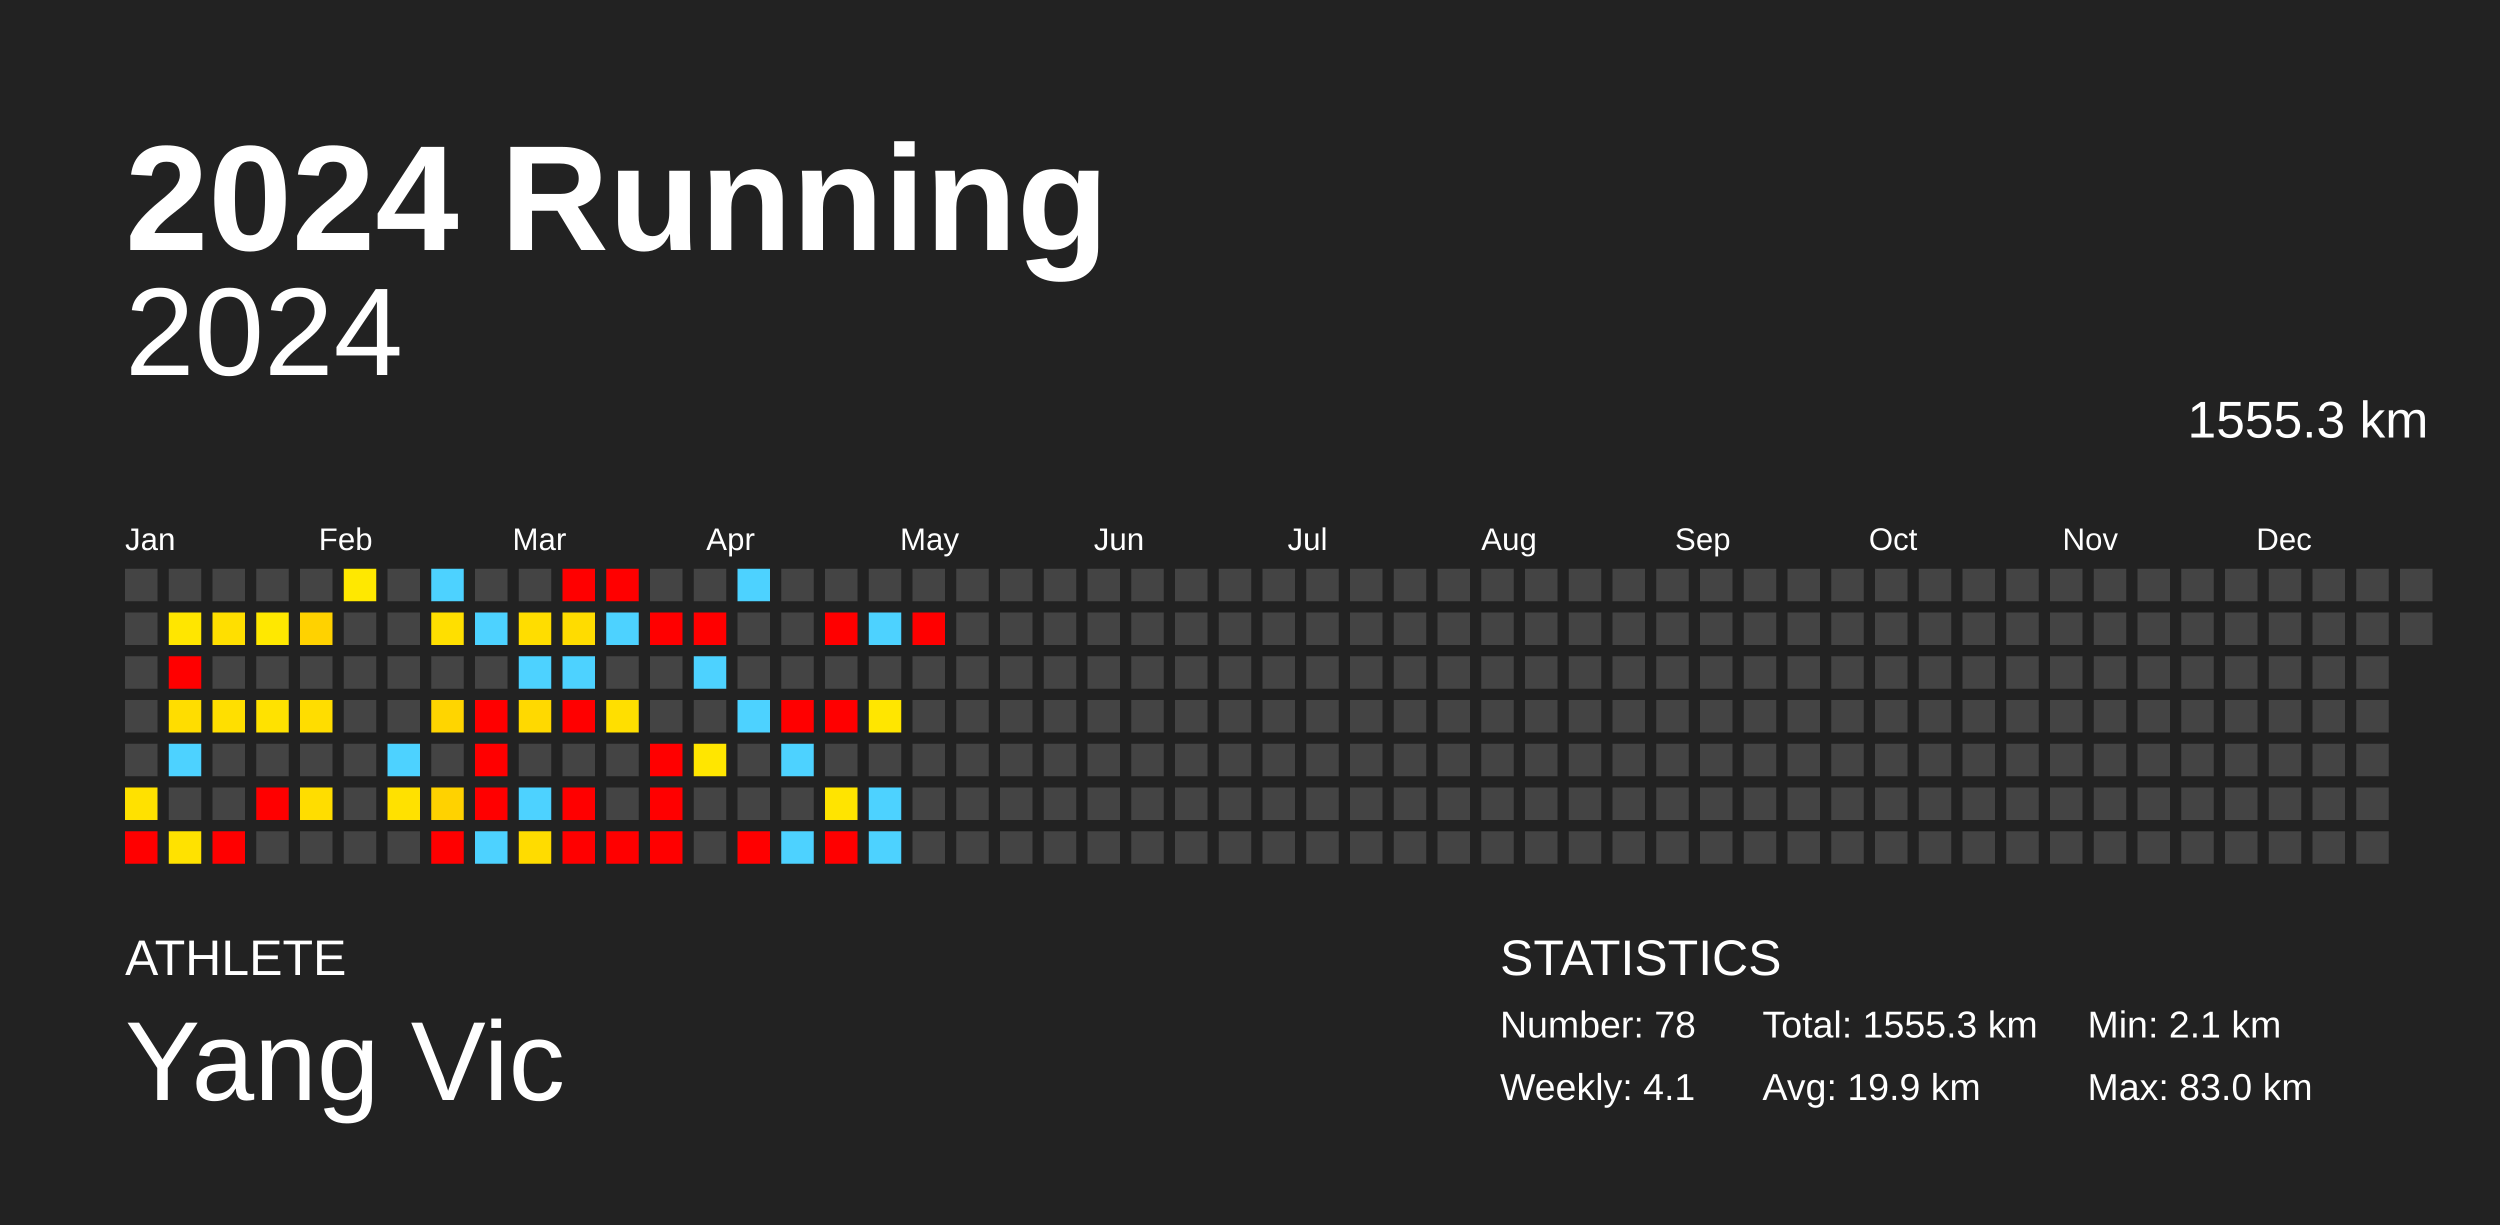
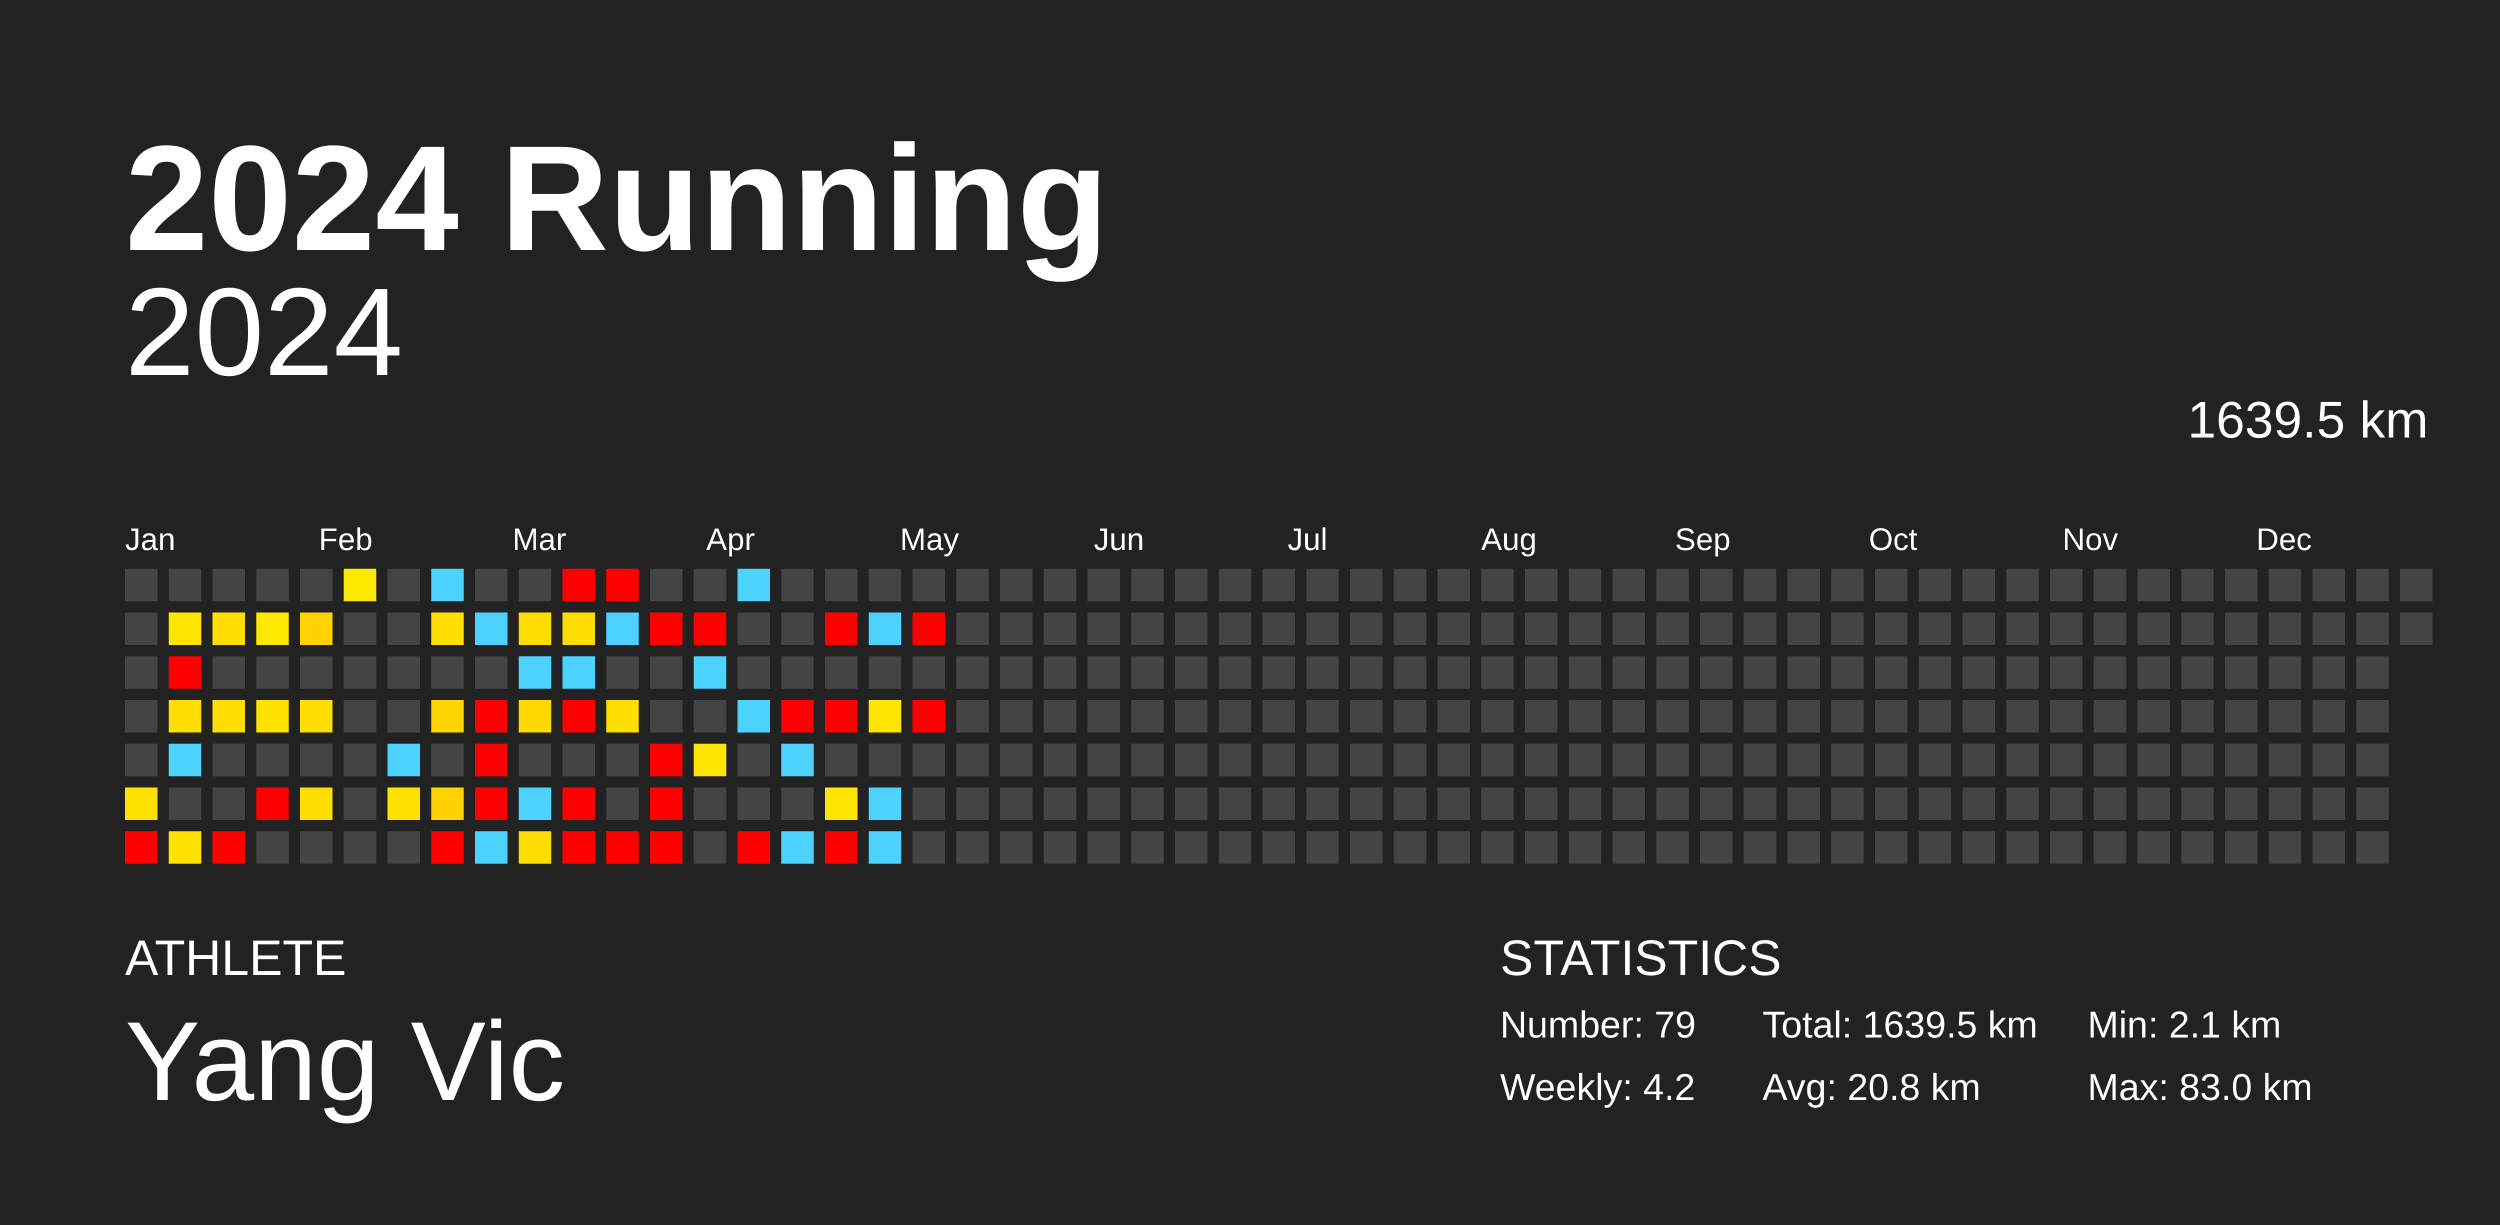
<svg xmlns="http://www.w3.org/2000/svg" baseProfile="full" height="98mm" version="1.1" viewBox="0,0,200,98" width="200mm">
  <defs />
  <rect fill="#222222" height="98" width="200" x="0" y="0" />
  <text fill="#FFFFFF" style="font-size:12px; font-family:Arial; font-weight:bold;" x="10" y="20">2024 Running</text>
  <text fill="#FFFFFF" style="font-size:4px; font-family:Arial" x="10" y="78">ATHLETE</text>
  <text fill="#FFFFFF" style="font-size:9px; font-family:Arial" x="10" y="88">Yang Vic</text>
  <text fill="#FFFFFF" style="font-size:4px; font-family:Arial" x="120" y="78">STATISTICS</text>
-   <text fill="#FFFFFF" style="font-size:3px; font-family:Arial" x="120" y="83">Number: 78</text>
-   <text fill="#FFFFFF" style="font-size:3px; font-family:Arial" x="120" y="88">Weekly: 4.1</text>
-   <text fill="#FFFFFF" style="font-size:3px; font-family:Arial" x="141" y="83">Total: 1555.3 km</text>
-   <text fill="#FFFFFF" style="font-size:3px; font-family:Arial" x="141" y="88">Avg: 19.9 km</text>
+   <text fill="#FFFFFF" style="font-size:3px; font-family:Arial" x="120" y="83">Number: 79</text>
+   <text fill="#FFFFFF" style="font-size:3px; font-family:Arial" x="120" y="88">Weekly: 4.2</text>
+   <text fill="#FFFFFF" style="font-size:3px; font-family:Arial" x="141" y="83">Total: 1639.5 km</text>
+   <text fill="#FFFFFF" style="font-size:3px; font-family:Arial" x="141" y="88">Avg: 20.8 km</text>
  <text fill="#FFFFFF" style="font-size:3px; font-family:Arial" x="167" y="83">Min: 2.1 km</text>
  <text fill="#FFFFFF" style="font-size:3px; font-family:Arial" x="167" y="88">Max: 83.0 km</text>
  <text alignment-baseline="hanging" fill="#FFFFFF" style="font-size:10.0px; font-family:Arial;" x="10" y="30">2024</text>
-   <text alignment-baseline="hanging" fill="#FFFFFF" style="font-size:4.125px; font-family:Arial;" x="175" y="35">1555.3 km</text>
+   <text alignment-baseline="hanging" fill="#FFFFFF" style="font-size:4.125px; font-family:Arial;" x="175" y="35">1639.5 km</text>
  <text fill="#FFFFFF" style="font-size:2.5px; font-family:Arial" x="10.0" y="44">Jan</text>
  <text fill="#FFFFFF" style="font-size:2.5px; font-family:Arial" x="25.5" y="44">Feb</text>
  <text fill="#FFFFFF" style="font-size:2.5px; font-family:Arial" x="41.0" y="44">Mar</text>
  <text fill="#FFFFFF" style="font-size:2.5px; font-family:Arial" x="56.5" y="44">Apr</text>
  <text fill="#FFFFFF" style="font-size:2.5px; font-family:Arial" x="72.0" y="44">May</text>
  <text fill="#FFFFFF" style="font-size:2.5px; font-family:Arial" x="87.5" y="44">Jun</text>
  <text fill="#FFFFFF" style="font-size:2.5px; font-family:Arial" x="103.0" y="44">Jul</text>
  <text fill="#FFFFFF" style="font-size:2.5px; font-family:Arial" x="118.5" y="44">Aug</text>
  <text fill="#FFFFFF" style="font-size:2.5px; font-family:Arial" x="134.0" y="44">Sep</text>
  <text fill="#FFFFFF" style="font-size:2.5px; font-family:Arial" x="149.5" y="44">Oct</text>
  <text fill="#FFFFFF" style="font-size:2.5px; font-family:Arial" x="165.0" y="44">Nov</text>
  <text fill="#FFFFFF" style="font-size:2.5px; font-family:Arial" x="180.5" y="44">Dec</text>
  <rect fill="#444444" height="2.6" width="2.6" x="10.0" y="45.5" />
  <rect fill="#444444" height="2.6" width="2.6" x="10.0" y="49.0" />
  <rect fill="#444444" height="2.6" width="2.6" x="10.0" y="52.5" />
  <rect fill="#444444" height="2.6" width="2.6" x="10.0" y="56.0" />
  <rect fill="#444444" height="2.6" width="2.6" x="10.0" y="59.5" />
  <rect fill="#ffe100" height="2.6" width="2.6" x="10.0" y="63.0" />
  <rect fill="red" height="2.6" width="2.6" x="10.0" y="66.5" />
  <rect fill="#444444" height="2.6" width="2.6" x="13.5" y="45.5" />
  <rect fill="#ffe600" height="2.6" width="2.6" x="13.5" y="49.0" />
  <rect fill="red" height="2.6" width="2.6" x="13.5" y="52.5" />
  <rect fill="#ffdd00" height="2.6" width="2.6" x="13.5" y="56.0" />
  <rect fill="#4dd2ff" height="2.6" width="2.6" x="13.5" y="59.5" />
  <rect fill="#444444" height="2.6" width="2.6" x="13.5" y="63.0" />
  <rect fill="#ffe200" height="2.6" width="2.6" x="13.5" y="66.5" />
  <rect fill="#444444" height="2.6" width="2.6" x="17.0" y="45.5" />
  <rect fill="#ffdf00" height="2.6" width="2.6" x="17.0" y="49.0" />
  <rect fill="#444444" height="2.6" width="2.6" x="17.0" y="52.5" />
  <rect fill="#ffdf00" height="2.6" width="2.6" x="17.0" y="56.0" />
  <rect fill="#444444" height="2.6" width="2.6" x="17.0" y="59.5" />
  <rect fill="#444444" height="2.6" width="2.6" x="17.0" y="63.0" />
  <rect fill="red" height="2.6" width="2.6" x="17.0" y="66.5" />
  <rect fill="#444444" height="2.6" width="2.6" x="20.5" y="45.5" />
  <rect fill="#ffe800" height="2.6" width="2.6" x="20.5" y="49.0" />
  <rect fill="#444444" height="2.6" width="2.6" x="20.5" y="52.5" />
  <rect fill="#ffe200" height="2.6" width="2.6" x="20.5" y="56.0" />
  <rect fill="#444444" height="2.6" width="2.6" x="20.5" y="59.5" />
  <rect fill="red" height="2.6" width="2.6" x="20.5" y="63.0" />
  <rect fill="#444444" height="2.6" width="2.6" x="20.5" y="66.5" />
  <rect fill="#444444" height="2.6" width="2.6" x="24.0" y="45.5" />
  <rect fill="#ffd200" height="2.6" width="2.6" x="24.0" y="49.0" />
  <rect fill="#444444" height="2.6" width="2.6" x="24.0" y="52.5" />
  <rect fill="#ffdd00" height="2.6" width="2.6" x="24.0" y="56.0" />
  <rect fill="#444444" height="2.6" width="2.6" x="24.0" y="59.5" />
  <rect fill="#ffdd00" height="2.6" width="2.6" x="24.0" y="63.0" />
  <rect fill="#444444" height="2.6" width="2.6" x="24.0" y="66.5" />
  <rect fill="#ffe800" height="2.6" width="2.6" x="27.5" y="45.5" />
  <rect fill="#444444" height="2.6" width="2.6" x="27.5" y="49.0" />
  <rect fill="#444444" height="2.6" width="2.6" x="27.5" y="52.5" />
  <rect fill="#444444" height="2.6" width="2.6" x="27.5" y="56.0" />
  <rect fill="#444444" height="2.6" width="2.6" x="27.5" y="59.5" />
  <rect fill="#444444" height="2.6" width="2.6" x="27.5" y="63.0" />
  <rect fill="#444444" height="2.6" width="2.6" x="27.5" y="66.5" />
  <rect fill="#444444" height="2.6" width="2.6" x="31.0" y="45.5" />
  <rect fill="#444444" height="2.6" width="2.6" x="31.0" y="49.0" />
  <rect fill="#444444" height="2.6" width="2.6" x="31.0" y="52.5" />
  <rect fill="#444444" height="2.6" width="2.6" x="31.0" y="56.0" />
  <rect fill="#4dd2ff" height="2.6" width="2.6" x="31.0" y="59.5" />
  <rect fill="#ffe100" height="2.6" width="2.6" x="31.0" y="63.0" />
  <rect fill="#444444" height="2.6" width="2.6" x="31.0" y="66.5" />
  <rect fill="#4dd2ff" height="2.6" width="2.6" x="34.5" y="45.5" />
  <rect fill="#ffdf00" height="2.6" width="2.6" x="34.5" y="49.0" />
  <rect fill="#444444" height="2.6" width="2.6" x="34.5" y="52.5" />
  <rect fill="#ffd500" height="2.6" width="2.6" x="34.5" y="56.0" />
  <rect fill="#444444" height="2.6" width="2.6" x="34.5" y="59.5" />
  <rect fill="#ffd200" height="2.6" width="2.6" x="34.5" y="63.0" />
  <rect fill="red" height="2.6" width="2.6" x="34.5" y="66.5" />
  <rect fill="#444444" height="2.6" width="2.6" x="38.0" y="45.5" />
  <rect fill="#4dd2ff" height="2.6" width="2.6" x="38.0" y="49.0" />
  <rect fill="#444444" height="2.6" width="2.6" x="38.0" y="52.5" />
  <rect fill="red" height="2.6" width="2.6" x="38.0" y="56.0" />
  <rect fill="red" height="2.6" width="2.6" x="38.0" y="59.5" />
  <rect fill="red" height="2.6" width="2.6" x="38.0" y="63.0" />
  <rect fill="#4dd2ff" height="2.6" width="2.6" x="38.0" y="66.5" />
  <rect fill="#444444" height="2.6" width="2.6" x="41.5" y="45.5" />
  <rect fill="#ffdd00" height="2.6" width="2.6" x="41.5" y="49.0" />
  <rect fill="#4dd2ff" height="2.6" width="2.6" x="41.5" y="52.5" />
  <rect fill="#ffd900" height="2.6" width="2.6" x="41.5" y="56.0" />
  <rect fill="#444444" height="2.6" width="2.6" x="41.5" y="59.5" />
  <rect fill="#4dd2ff" height="2.6" width="2.6" x="41.5" y="63.0" />
  <rect fill="#ffdc00" height="2.6" width="2.6" x="41.5" y="66.5" />
  <rect fill="red" height="2.6" width="2.6" x="45.0" y="45.5" />
  <rect fill="#ffdc00" height="2.6" width="2.6" x="45.0" y="49.0" />
  <rect fill="#4dd2ff" height="2.6" width="2.6" x="45.0" y="52.5" />
  <rect fill="red" height="2.6" width="2.6" x="45.0" y="56.0" />
  <rect fill="#444444" height="2.6" width="2.6" x="45.0" y="59.5" />
  <rect fill="red" height="2.6" width="2.6" x="45.0" y="63.0" />
  <rect fill="red" height="2.6" width="2.6" x="45.0" y="66.5" />
  <rect fill="red" height="2.6" width="2.6" x="48.5" y="45.5" />
  <rect fill="#4dd2ff" height="2.6" width="2.6" x="48.5" y="49.0" />
  <rect fill="#444444" height="2.6" width="2.6" x="48.5" y="52.5" />
  <rect fill="#ffdf00" height="2.6" width="2.6" x="48.5" y="56.0" />
  <rect fill="#444444" height="2.6" width="2.6" x="48.5" y="59.5" />
  <rect fill="#444444" height="2.6" width="2.6" x="48.5" y="63.0" />
  <rect fill="red" height="2.6" width="2.6" x="48.5" y="66.5" />
  <rect fill="#444444" height="2.6" width="2.6" x="52.0" y="45.5" />
  <rect fill="red" height="2.6" width="2.6" x="52.0" y="49.0" />
  <rect fill="#444444" height="2.6" width="2.6" x="52.0" y="52.5" />
  <rect fill="#444444" height="2.6" width="2.6" x="52.0" y="56.0" />
  <rect fill="red" height="2.6" width="2.6" x="52.0" y="59.5" />
  <rect fill="red" height="2.6" width="2.6" x="52.0" y="63.0" />
  <rect fill="red" height="2.6" width="2.6" x="52.0" y="66.5" />
  <rect fill="#444444" height="2.6" width="2.6" x="55.5" y="45.5" />
  <rect fill="red" height="2.6" width="2.6" x="55.5" y="49.0" />
  <rect fill="#4dd2ff" height="2.6" width="2.6" x="55.5" y="52.5" />
  <rect fill="#444444" height="2.6" width="2.6" x="55.5" y="56.0" />
  <rect fill="#ffe600" height="2.6" width="2.6" x="55.5" y="59.5" />
  <rect fill="#444444" height="2.6" width="2.6" x="55.5" y="63.0" />
  <rect fill="#444444" height="2.6" width="2.6" x="55.5" y="66.5" />
  <rect fill="#4dd2ff" height="2.6" width="2.6" x="59.0" y="45.5" />
  <rect fill="#444444" height="2.6" width="2.6" x="59.0" y="49.0" />
  <rect fill="#444444" height="2.6" width="2.6" x="59.0" y="52.5" />
  <rect fill="#4dd2ff" height="2.6" width="2.6" x="59.0" y="56.0" />
  <rect fill="#444444" height="2.6" width="2.6" x="59.0" y="59.5" />
  <rect fill="#444444" height="2.6" width="2.6" x="59.0" y="63.0" />
  <rect fill="red" height="2.6" width="2.6" x="59.0" y="66.5" />
  <rect fill="#444444" height="2.6" width="2.6" x="62.5" y="45.5" />
  <rect fill="#444444" height="2.6" width="2.6" x="62.5" y="49.0" />
  <rect fill="#444444" height="2.6" width="2.6" x="62.5" y="52.5" />
  <rect fill="red" height="2.6" width="2.6" x="62.5" y="56.0" />
  <rect fill="#4dd2ff" height="2.6" width="2.6" x="62.5" y="59.5" />
  <rect fill="#444444" height="2.6" width="2.6" x="62.5" y="63.0" />
  <rect fill="#4dd2ff" height="2.6" width="2.6" x="62.5" y="66.5" />
  <rect fill="#444444" height="2.6" width="2.6" x="66.0" y="45.5" />
  <rect fill="red" height="2.6" width="2.6" x="66.0" y="49.0" />
  <rect fill="#444444" height="2.6" width="2.6" x="66.0" y="52.5" />
  <rect fill="red" height="2.6" width="2.6" x="66.0" y="56.0" />
  <rect fill="#444444" height="2.6" width="2.6" x="66.0" y="59.5" />
  <rect fill="#ffe400" height="2.6" width="2.6" x="66.0" y="63.0" />
  <rect fill="red" height="2.6" width="2.6" x="66.0" y="66.5" />
  <rect fill="#444444" height="2.6" width="2.6" x="69.5" y="45.5" />
  <rect fill="#4dd2ff" height="2.6" width="2.6" x="69.5" y="49.0" />
  <rect fill="#444444" height="2.6" width="2.6" x="69.5" y="52.5" />
  <rect fill="#ffe600" height="2.6" width="2.6" x="69.5" y="56.0" />
  <rect fill="#444444" height="2.6" width="2.6" x="69.5" y="59.5" />
  <rect fill="#4dd2ff" height="2.6" width="2.6" x="69.5" y="63.0" />
  <rect fill="#4dd2ff" height="2.6" width="2.6" x="69.5" y="66.5" />
  <rect fill="#444444" height="2.6" width="2.6" x="73.0" y="45.5" />
  <rect fill="red" height="2.6" width="2.6" x="73.0" y="49.0" />
  <rect fill="#444444" height="2.6" width="2.6" x="73.0" y="52.5" />
-   <rect fill="#444444" height="2.6" width="2.6" x="73.0" y="56.0" />
+   <rect fill="red" height="2.6" width="2.6" x="73.0" y="56.0" />
  <rect fill="#444444" height="2.6" width="2.6" x="73.0" y="59.5" />
  <rect fill="#444444" height="2.6" width="2.6" x="73.0" y="63.0" />
  <rect fill="#444444" height="2.6" width="2.6" x="73.0" y="66.5" />
  <rect fill="#444444" height="2.6" width="2.6" x="76.5" y="45.5" />
  <rect fill="#444444" height="2.6" width="2.6" x="76.5" y="49.0" />
  <rect fill="#444444" height="2.6" width="2.6" x="76.5" y="52.5" />
  <rect fill="#444444" height="2.6" width="2.6" x="76.5" y="56.0" />
  <rect fill="#444444" height="2.6" width="2.6" x="76.5" y="59.5" />
  <rect fill="#444444" height="2.6" width="2.6" x="76.5" y="63.0" />
  <rect fill="#444444" height="2.6" width="2.6" x="76.5" y="66.5" />
  <rect fill="#444444" height="2.6" width="2.6" x="80.0" y="45.5" />
  <rect fill="#444444" height="2.6" width="2.6" x="80.0" y="49.0" />
  <rect fill="#444444" height="2.6" width="2.6" x="80.0" y="52.5" />
  <rect fill="#444444" height="2.6" width="2.6" x="80.0" y="56.0" />
  <rect fill="#444444" height="2.6" width="2.6" x="80.0" y="59.5" />
  <rect fill="#444444" height="2.6" width="2.6" x="80.0" y="63.0" />
  <rect fill="#444444" height="2.6" width="2.6" x="80.0" y="66.5" />
  <rect fill="#444444" height="2.6" width="2.6" x="83.5" y="45.5" />
  <rect fill="#444444" height="2.6" width="2.6" x="83.5" y="49.0" />
  <rect fill="#444444" height="2.6" width="2.6" x="83.5" y="52.5" />
  <rect fill="#444444" height="2.6" width="2.6" x="83.5" y="56.0" />
  <rect fill="#444444" height="2.6" width="2.6" x="83.5" y="59.5" />
  <rect fill="#444444" height="2.6" width="2.6" x="83.5" y="63.0" />
  <rect fill="#444444" height="2.6" width="2.6" x="83.5" y="66.5" />
  <rect fill="#444444" height="2.6" width="2.6" x="87.0" y="45.5" />
  <rect fill="#444444" height="2.6" width="2.6" x="87.0" y="49.0" />
  <rect fill="#444444" height="2.6" width="2.6" x="87.0" y="52.5" />
  <rect fill="#444444" height="2.6" width="2.6" x="87.0" y="56.0" />
  <rect fill="#444444" height="2.6" width="2.6" x="87.0" y="59.5" />
  <rect fill="#444444" height="2.6" width="2.6" x="87.0" y="63.0" />
  <rect fill="#444444" height="2.6" width="2.6" x="87.0" y="66.5" />
  <rect fill="#444444" height="2.6" width="2.6" x="90.5" y="45.5" />
  <rect fill="#444444" height="2.6" width="2.6" x="90.5" y="49.0" />
  <rect fill="#444444" height="2.6" width="2.6" x="90.5" y="52.5" />
  <rect fill="#444444" height="2.6" width="2.6" x="90.5" y="56.0" />
  <rect fill="#444444" height="2.6" width="2.6" x="90.5" y="59.5" />
  <rect fill="#444444" height="2.6" width="2.6" x="90.5" y="63.0" />
  <rect fill="#444444" height="2.6" width="2.6" x="90.5" y="66.5" />
  <rect fill="#444444" height="2.6" width="2.6" x="94.0" y="45.5" />
  <rect fill="#444444" height="2.6" width="2.6" x="94.0" y="49.0" />
  <rect fill="#444444" height="2.6" width="2.6" x="94.0" y="52.5" />
  <rect fill="#444444" height="2.6" width="2.6" x="94.0" y="56.0" />
  <rect fill="#444444" height="2.6" width="2.6" x="94.0" y="59.5" />
  <rect fill="#444444" height="2.6" width="2.6" x="94.0" y="63.0" />
  <rect fill="#444444" height="2.6" width="2.6" x="94.0" y="66.5" />
  <rect fill="#444444" height="2.6" width="2.6" x="97.5" y="45.5" />
  <rect fill="#444444" height="2.6" width="2.6" x="97.5" y="49.0" />
  <rect fill="#444444" height="2.6" width="2.6" x="97.5" y="52.5" />
  <rect fill="#444444" height="2.6" width="2.6" x="97.5" y="56.0" />
  <rect fill="#444444" height="2.6" width="2.6" x="97.5" y="59.5" />
  <rect fill="#444444" height="2.6" width="2.6" x="97.5" y="63.0" />
  <rect fill="#444444" height="2.6" width="2.6" x="97.5" y="66.5" />
  <rect fill="#444444" height="2.6" width="2.6" x="101.0" y="45.5" />
  <rect fill="#444444" height="2.6" width="2.6" x="101.0" y="49.0" />
  <rect fill="#444444" height="2.6" width="2.6" x="101.0" y="52.5" />
  <rect fill="#444444" height="2.6" width="2.6" x="101.0" y="56.0" />
  <rect fill="#444444" height="2.6" width="2.6" x="101.0" y="59.5" />
  <rect fill="#444444" height="2.6" width="2.6" x="101.0" y="63.0" />
  <rect fill="#444444" height="2.6" width="2.6" x="101.0" y="66.5" />
  <rect fill="#444444" height="2.6" width="2.6" x="104.5" y="45.5" />
  <rect fill="#444444" height="2.6" width="2.6" x="104.5" y="49.0" />
  <rect fill="#444444" height="2.6" width="2.6" x="104.5" y="52.5" />
  <rect fill="#444444" height="2.6" width="2.6" x="104.5" y="56.0" />
  <rect fill="#444444" height="2.6" width="2.6" x="104.5" y="59.5" />
  <rect fill="#444444" height="2.6" width="2.6" x="104.5" y="63.0" />
  <rect fill="#444444" height="2.6" width="2.6" x="104.5" y="66.5" />
  <rect fill="#444444" height="2.6" width="2.6" x="108.0" y="45.5" />
  <rect fill="#444444" height="2.6" width="2.6" x="108.0" y="49.0" />
  <rect fill="#444444" height="2.6" width="2.6" x="108.0" y="52.5" />
  <rect fill="#444444" height="2.6" width="2.6" x="108.0" y="56.0" />
  <rect fill="#444444" height="2.6" width="2.6" x="108.0" y="59.5" />
  <rect fill="#444444" height="2.6" width="2.6" x="108.0" y="63.0" />
  <rect fill="#444444" height="2.6" width="2.6" x="108.0" y="66.5" />
  <rect fill="#444444" height="2.6" width="2.6" x="111.5" y="45.5" />
  <rect fill="#444444" height="2.6" width="2.6" x="111.5" y="49.0" />
  <rect fill="#444444" height="2.6" width="2.6" x="111.5" y="52.5" />
  <rect fill="#444444" height="2.6" width="2.6" x="111.5" y="56.0" />
  <rect fill="#444444" height="2.6" width="2.6" x="111.5" y="59.5" />
  <rect fill="#444444" height="2.6" width="2.6" x="111.5" y="63.0" />
  <rect fill="#444444" height="2.6" width="2.6" x="111.5" y="66.5" />
  <rect fill="#444444" height="2.6" width="2.6" x="115.0" y="45.5" />
  <rect fill="#444444" height="2.6" width="2.6" x="115.0" y="49.0" />
  <rect fill="#444444" height="2.6" width="2.6" x="115.0" y="52.5" />
  <rect fill="#444444" height="2.6" width="2.6" x="115.0" y="56.0" />
  <rect fill="#444444" height="2.6" width="2.6" x="115.0" y="59.5" />
  <rect fill="#444444" height="2.6" width="2.6" x="115.0" y="63.0" />
  <rect fill="#444444" height="2.6" width="2.6" x="115.0" y="66.5" />
  <rect fill="#444444" height="2.6" width="2.6" x="118.5" y="45.5" />
  <rect fill="#444444" height="2.6" width="2.6" x="118.5" y="49.0" />
  <rect fill="#444444" height="2.6" width="2.6" x="118.5" y="52.5" />
  <rect fill="#444444" height="2.6" width="2.6" x="118.5" y="56.0" />
  <rect fill="#444444" height="2.6" width="2.6" x="118.5" y="59.5" />
  <rect fill="#444444" height="2.6" width="2.6" x="118.5" y="63.0" />
  <rect fill="#444444" height="2.6" width="2.6" x="118.5" y="66.5" />
  <rect fill="#444444" height="2.6" width="2.6" x="122.0" y="45.5" />
  <rect fill="#444444" height="2.6" width="2.6" x="122.0" y="49.0" />
  <rect fill="#444444" height="2.6" width="2.6" x="122.0" y="52.5" />
  <rect fill="#444444" height="2.6" width="2.6" x="122.0" y="56.0" />
  <rect fill="#444444" height="2.6" width="2.6" x="122.0" y="59.5" />
  <rect fill="#444444" height="2.6" width="2.6" x="122.0" y="63.0" />
  <rect fill="#444444" height="2.6" width="2.6" x="122.0" y="66.5" />
  <rect fill="#444444" height="2.6" width="2.6" x="125.5" y="45.5" />
  <rect fill="#444444" height="2.6" width="2.6" x="125.5" y="49.0" />
  <rect fill="#444444" height="2.6" width="2.6" x="125.5" y="52.5" />
  <rect fill="#444444" height="2.6" width="2.6" x="125.5" y="56.0" />
  <rect fill="#444444" height="2.6" width="2.6" x="125.5" y="59.5" />
  <rect fill="#444444" height="2.6" width="2.6" x="125.5" y="63.0" />
  <rect fill="#444444" height="2.6" width="2.6" x="125.5" y="66.5" />
  <rect fill="#444444" height="2.6" width="2.6" x="129.0" y="45.5" />
  <rect fill="#444444" height="2.6" width="2.6" x="129.0" y="49.0" />
  <rect fill="#444444" height="2.6" width="2.6" x="129.0" y="52.5" />
  <rect fill="#444444" height="2.6" width="2.6" x="129.0" y="56.0" />
  <rect fill="#444444" height="2.6" width="2.6" x="129.0" y="59.5" />
  <rect fill="#444444" height="2.6" width="2.6" x="129.0" y="63.0" />
  <rect fill="#444444" height="2.6" width="2.6" x="129.0" y="66.5" />
  <rect fill="#444444" height="2.6" width="2.6" x="132.5" y="45.5" />
  <rect fill="#444444" height="2.6" width="2.6" x="132.5" y="49.0" />
  <rect fill="#444444" height="2.6" width="2.6" x="132.5" y="52.5" />
  <rect fill="#444444" height="2.6" width="2.6" x="132.5" y="56.0" />
  <rect fill="#444444" height="2.6" width="2.6" x="132.5" y="59.5" />
  <rect fill="#444444" height="2.6" width="2.6" x="132.5" y="63.0" />
  <rect fill="#444444" height="2.6" width="2.6" x="132.5" y="66.5" />
  <rect fill="#444444" height="2.6" width="2.6" x="136.0" y="45.5" />
  <rect fill="#444444" height="2.6" width="2.6" x="136.0" y="49.0" />
  <rect fill="#444444" height="2.6" width="2.6" x="136.0" y="52.5" />
  <rect fill="#444444" height="2.6" width="2.6" x="136.0" y="56.0" />
  <rect fill="#444444" height="2.6" width="2.6" x="136.0" y="59.5" />
  <rect fill="#444444" height="2.6" width="2.6" x="136.0" y="63.0" />
  <rect fill="#444444" height="2.6" width="2.6" x="136.0" y="66.5" />
  <rect fill="#444444" height="2.6" width="2.6" x="139.5" y="45.5" />
  <rect fill="#444444" height="2.6" width="2.6" x="139.5" y="49.0" />
  <rect fill="#444444" height="2.6" width="2.6" x="139.5" y="52.5" />
  <rect fill="#444444" height="2.6" width="2.6" x="139.5" y="56.0" />
  <rect fill="#444444" height="2.6" width="2.6" x="139.5" y="59.5" />
  <rect fill="#444444" height="2.6" width="2.6" x="139.5" y="63.0" />
  <rect fill="#444444" height="2.6" width="2.6" x="139.5" y="66.5" />
  <rect fill="#444444" height="2.6" width="2.6" x="143.0" y="45.5" />
  <rect fill="#444444" height="2.6" width="2.6" x="143.0" y="49.0" />
  <rect fill="#444444" height="2.6" width="2.6" x="143.0" y="52.5" />
  <rect fill="#444444" height="2.6" width="2.6" x="143.0" y="56.0" />
  <rect fill="#444444" height="2.6" width="2.6" x="143.0" y="59.5" />
  <rect fill="#444444" height="2.6" width="2.6" x="143.0" y="63.0" />
  <rect fill="#444444" height="2.6" width="2.6" x="143.0" y="66.5" />
  <rect fill="#444444" height="2.6" width="2.6" x="146.5" y="45.5" />
  <rect fill="#444444" height="2.6" width="2.6" x="146.5" y="49.0" />
  <rect fill="#444444" height="2.6" width="2.6" x="146.5" y="52.5" />
  <rect fill="#444444" height="2.6" width="2.6" x="146.5" y="56.0" />
  <rect fill="#444444" height="2.6" width="2.6" x="146.5" y="59.5" />
  <rect fill="#444444" height="2.6" width="2.6" x="146.5" y="63.0" />
  <rect fill="#444444" height="2.6" width="2.6" x="146.5" y="66.5" />
  <rect fill="#444444" height="2.6" width="2.6" x="150.0" y="45.5" />
  <rect fill="#444444" height="2.6" width="2.6" x="150.0" y="49.0" />
  <rect fill="#444444" height="2.6" width="2.6" x="150.0" y="52.5" />
  <rect fill="#444444" height="2.6" width="2.6" x="150.0" y="56.0" />
  <rect fill="#444444" height="2.6" width="2.6" x="150.0" y="59.5" />
  <rect fill="#444444" height="2.6" width="2.6" x="150.0" y="63.0" />
  <rect fill="#444444" height="2.6" width="2.6" x="150.0" y="66.5" />
  <rect fill="#444444" height="2.6" width="2.6" x="153.5" y="45.5" />
  <rect fill="#444444" height="2.6" width="2.6" x="153.5" y="49.0" />
  <rect fill="#444444" height="2.6" width="2.6" x="153.5" y="52.5" />
  <rect fill="#444444" height="2.6" width="2.6" x="153.5" y="56.0" />
  <rect fill="#444444" height="2.6" width="2.6" x="153.5" y="59.5" />
  <rect fill="#444444" height="2.6" width="2.6" x="153.5" y="63.0" />
  <rect fill="#444444" height="2.6" width="2.6" x="153.5" y="66.5" />
  <rect fill="#444444" height="2.6" width="2.6" x="157.0" y="45.5" />
  <rect fill="#444444" height="2.6" width="2.6" x="157.0" y="49.0" />
  <rect fill="#444444" height="2.6" width="2.6" x="157.0" y="52.5" />
  <rect fill="#444444" height="2.6" width="2.6" x="157.0" y="56.0" />
  <rect fill="#444444" height="2.6" width="2.6" x="157.0" y="59.5" />
  <rect fill="#444444" height="2.6" width="2.6" x="157.0" y="63.0" />
  <rect fill="#444444" height="2.6" width="2.6" x="157.0" y="66.5" />
  <rect fill="#444444" height="2.6" width="2.6" x="160.5" y="45.5" />
  <rect fill="#444444" height="2.6" width="2.6" x="160.5" y="49.0" />
  <rect fill="#444444" height="2.6" width="2.6" x="160.5" y="52.5" />
  <rect fill="#444444" height="2.6" width="2.6" x="160.5" y="56.0" />
  <rect fill="#444444" height="2.6" width="2.6" x="160.5" y="59.5" />
  <rect fill="#444444" height="2.6" width="2.6" x="160.5" y="63.0" />
  <rect fill="#444444" height="2.6" width="2.6" x="160.5" y="66.5" />
  <rect fill="#444444" height="2.6" width="2.6" x="164.0" y="45.5" />
  <rect fill="#444444" height="2.6" width="2.6" x="164.0" y="49.0" />
  <rect fill="#444444" height="2.6" width="2.6" x="164.0" y="52.5" />
  <rect fill="#444444" height="2.6" width="2.6" x="164.0" y="56.0" />
  <rect fill="#444444" height="2.6" width="2.6" x="164.0" y="59.5" />
  <rect fill="#444444" height="2.6" width="2.6" x="164.0" y="63.0" />
  <rect fill="#444444" height="2.6" width="2.6" x="164.0" y="66.5" />
  <rect fill="#444444" height="2.6" width="2.6" x="167.5" y="45.5" />
  <rect fill="#444444" height="2.6" width="2.6" x="167.5" y="49.0" />
  <rect fill="#444444" height="2.6" width="2.6" x="167.5" y="52.5" />
  <rect fill="#444444" height="2.6" width="2.6" x="167.5" y="56.0" />
  <rect fill="#444444" height="2.6" width="2.6" x="167.5" y="59.5" />
  <rect fill="#444444" height="2.6" width="2.6" x="167.5" y="63.0" />
  <rect fill="#444444" height="2.6" width="2.6" x="167.5" y="66.5" />
  <rect fill="#444444" height="2.6" width="2.6" x="171.0" y="45.5" />
  <rect fill="#444444" height="2.6" width="2.6" x="171.0" y="49.0" />
  <rect fill="#444444" height="2.6" width="2.6" x="171.0" y="52.5" />
  <rect fill="#444444" height="2.6" width="2.6" x="171.0" y="56.0" />
  <rect fill="#444444" height="2.6" width="2.6" x="171.0" y="59.5" />
  <rect fill="#444444" height="2.6" width="2.6" x="171.0" y="63.0" />
  <rect fill="#444444" height="2.6" width="2.6" x="171.0" y="66.5" />
  <rect fill="#444444" height="2.6" width="2.6" x="174.5" y="45.5" />
  <rect fill="#444444" height="2.6" width="2.6" x="174.5" y="49.0" />
  <rect fill="#444444" height="2.6" width="2.6" x="174.5" y="52.5" />
  <rect fill="#444444" height="2.6" width="2.6" x="174.5" y="56.0" />
  <rect fill="#444444" height="2.6" width="2.6" x="174.5" y="59.5" />
  <rect fill="#444444" height="2.6" width="2.6" x="174.5" y="63.0" />
  <rect fill="#444444" height="2.6" width="2.6" x="174.5" y="66.5" />
  <rect fill="#444444" height="2.6" width="2.6" x="178.0" y="45.5" />
  <rect fill="#444444" height="2.6" width="2.6" x="178.0" y="49.0" />
  <rect fill="#444444" height="2.6" width="2.6" x="178.0" y="52.5" />
  <rect fill="#444444" height="2.6" width="2.6" x="178.0" y="56.0" />
  <rect fill="#444444" height="2.6" width="2.6" x="178.0" y="59.5" />
  <rect fill="#444444" height="2.6" width="2.6" x="178.0" y="63.0" />
  <rect fill="#444444" height="2.6" width="2.6" x="178.0" y="66.5" />
  <rect fill="#444444" height="2.6" width="2.6" x="181.5" y="45.5" />
  <rect fill="#444444" height="2.6" width="2.6" x="181.5" y="49.0" />
  <rect fill="#444444" height="2.6" width="2.6" x="181.5" y="52.5" />
  <rect fill="#444444" height="2.6" width="2.6" x="181.5" y="56.0" />
  <rect fill="#444444" height="2.6" width="2.6" x="181.5" y="59.5" />
  <rect fill="#444444" height="2.6" width="2.6" x="181.5" y="63.0" />
  <rect fill="#444444" height="2.6" width="2.6" x="181.5" y="66.5" />
  <rect fill="#444444" height="2.6" width="2.6" x="185.0" y="45.5" />
  <rect fill="#444444" height="2.6" width="2.6" x="185.0" y="49.0" />
  <rect fill="#444444" height="2.6" width="2.6" x="185.0" y="52.5" />
  <rect fill="#444444" height="2.6" width="2.6" x="185.0" y="56.0" />
  <rect fill="#444444" height="2.6" width="2.6" x="185.0" y="59.5" />
  <rect fill="#444444" height="2.6" width="2.6" x="185.0" y="63.0" />
  <rect fill="#444444" height="2.6" width="2.6" x="185.0" y="66.5" />
  <rect fill="#444444" height="2.6" width="2.6" x="188.5" y="45.5" />
  <rect fill="#444444" height="2.6" width="2.6" x="188.5" y="49.0" />
  <rect fill="#444444" height="2.6" width="2.6" x="188.5" y="52.5" />
  <rect fill="#444444" height="2.6" width="2.6" x="188.5" y="56.0" />
  <rect fill="#444444" height="2.6" width="2.6" x="188.5" y="59.5" />
  <rect fill="#444444" height="2.6" width="2.6" x="188.5" y="63.0" />
  <rect fill="#444444" height="2.6" width="2.6" x="188.5" y="66.5" />
  <rect fill="#444444" height="2.6" width="2.6" x="192.0" y="45.5" />
  <rect fill="#444444" height="2.6" width="2.6" x="192.0" y="49.0" />
</svg>
